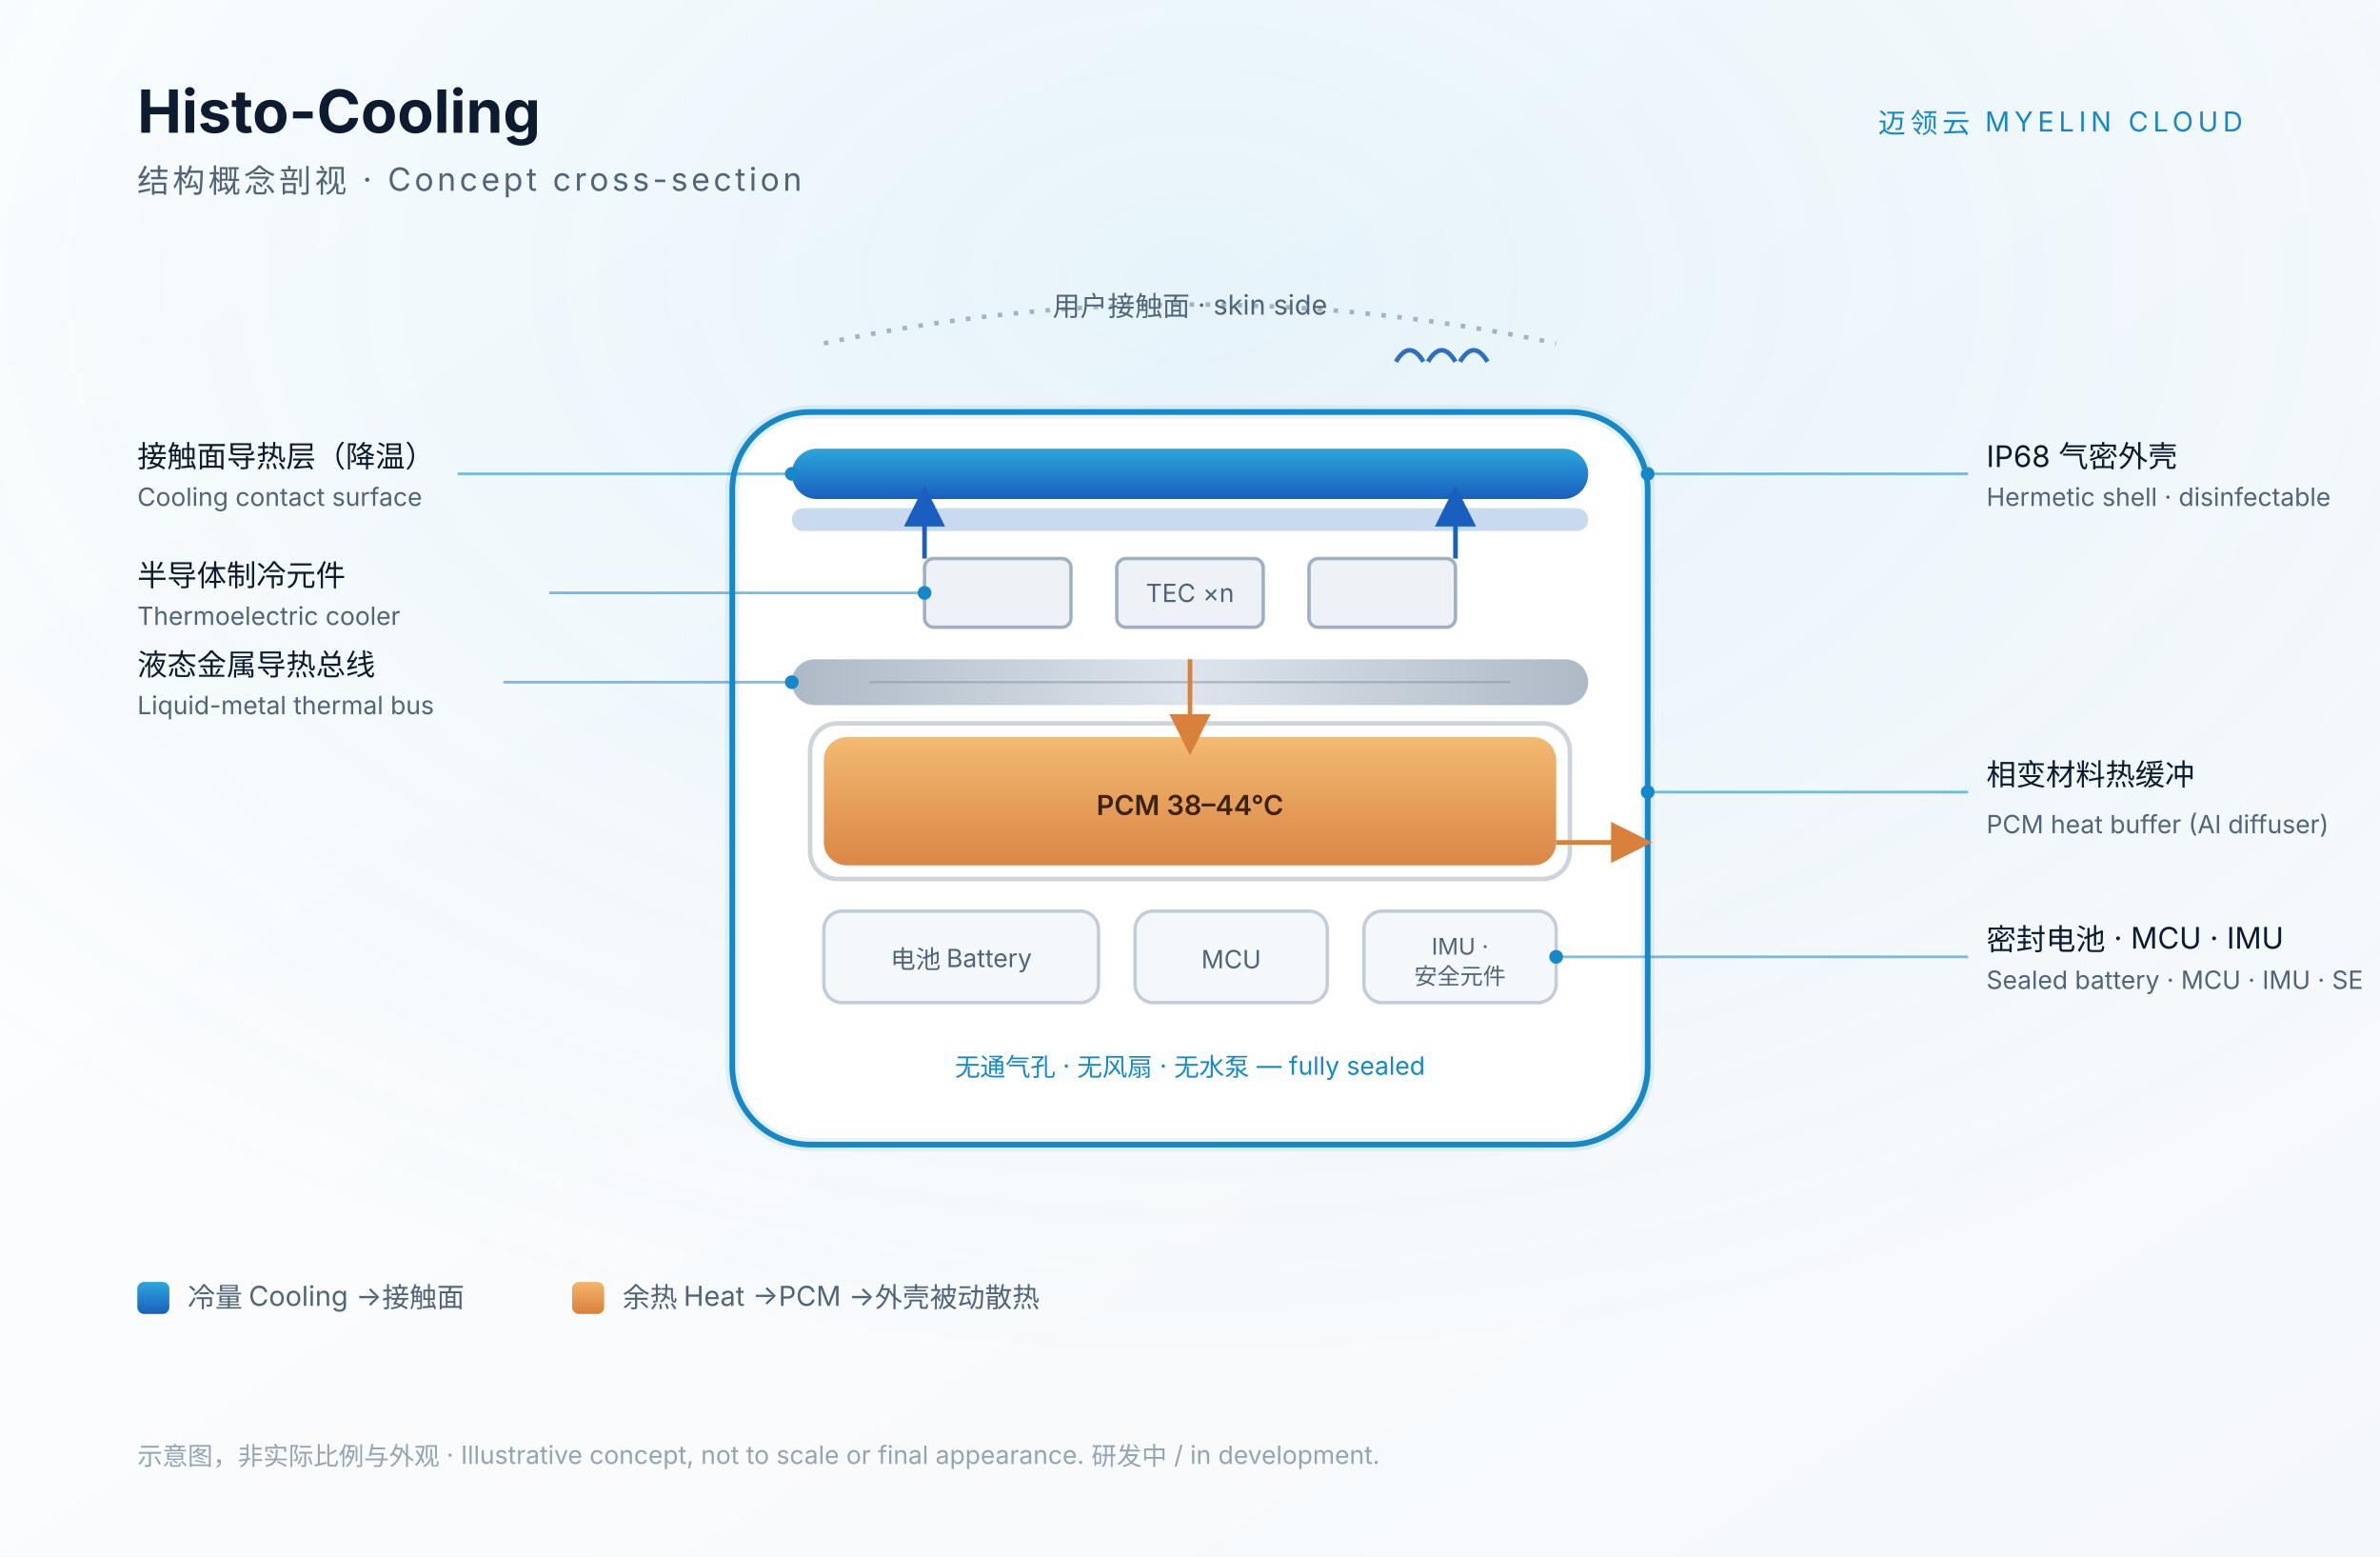
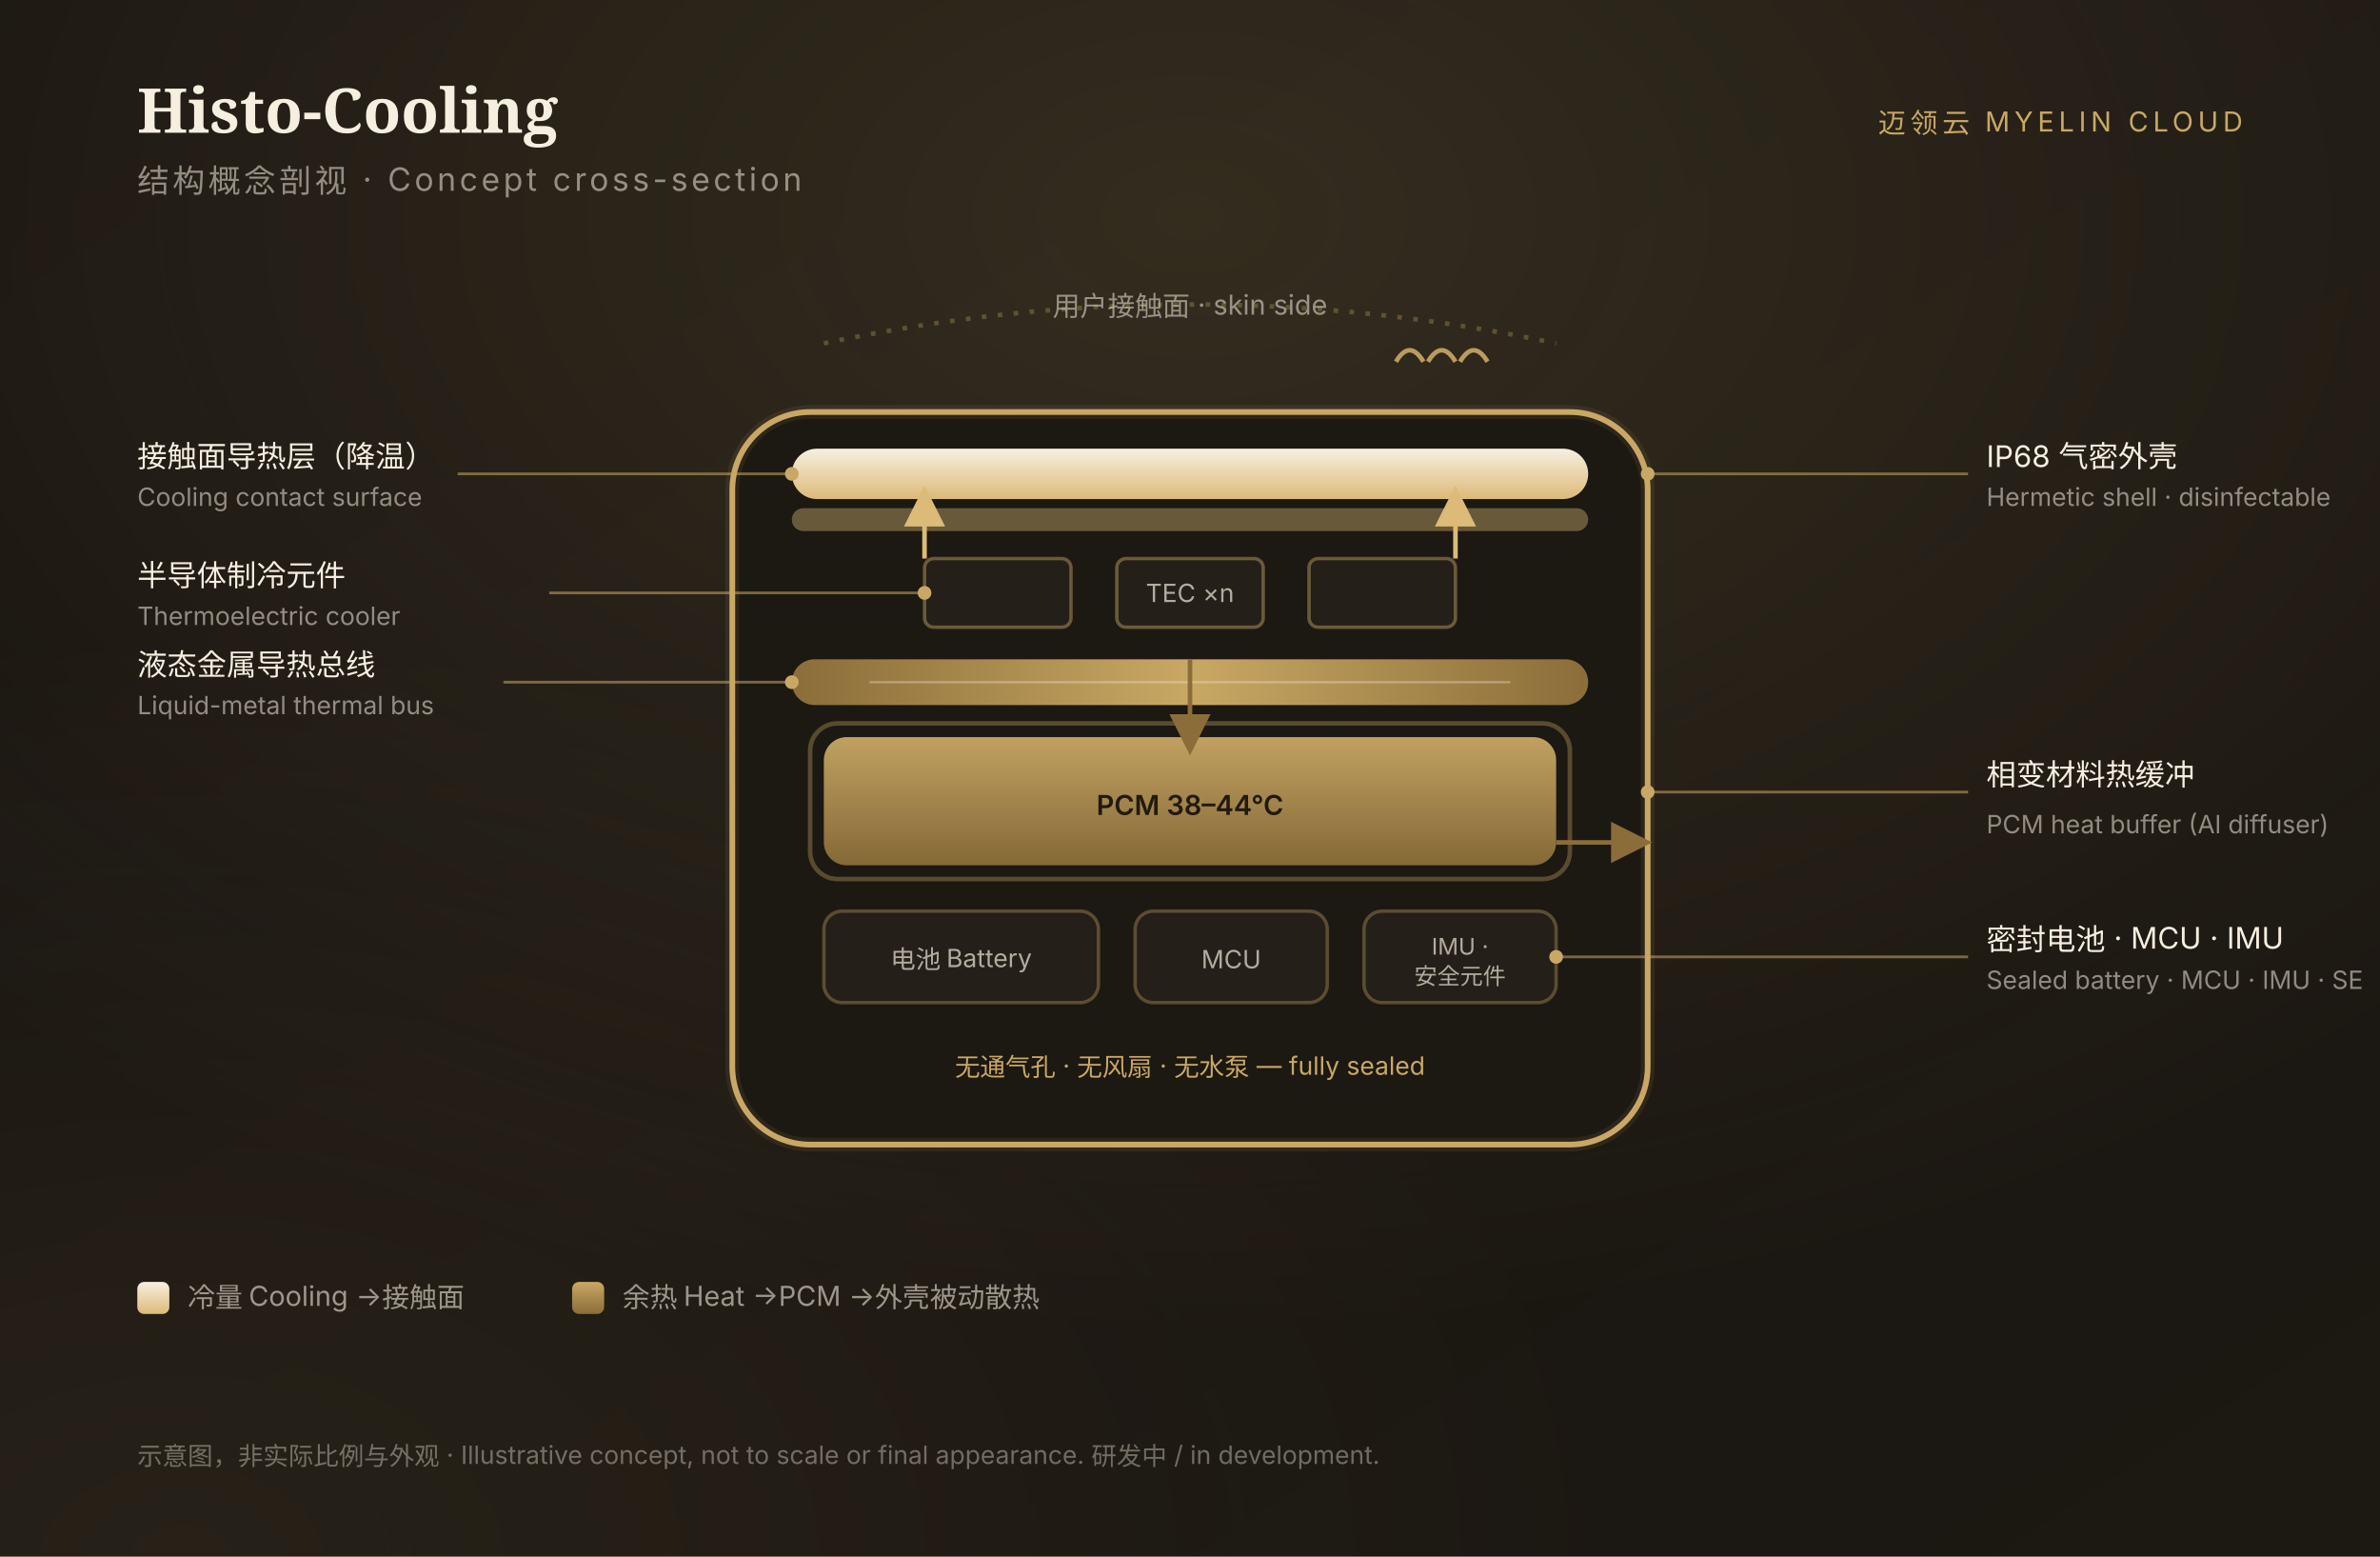
<svg xmlns="http://www.w3.org/2000/svg" viewBox="0 0 1040 680" font-family="Inter, 'PingFang SC', 'Microsoft YaHei', system-ui, sans-serif">
  <defs>
    <linearGradient id="bg" x1="0" y1="0" x2="1" y2="1">
-       <stop offset="0" stop-color="#FFFFFF" />
-       <stop offset="1" stop-color="#F5F8FB" />
+       <stop offset="0" stop-color="#161310" />
+       <stop offset="1" stop-color="#1c1812" />
    </linearGradient>
    <linearGradient id="cool" x1="0" y1="0" x2="0" y2="1">
-       <stop offset="0" stop-color="#2BA7DB" />
-       <stop offset="1" stop-color="#1A5FBF" />
+       <stop offset="0" stop-color="#f6efe0" />
+       <stop offset="1" stop-color="#dcbb78" />
    </linearGradient>
    <linearGradient id="metal" x1="0" y1="0" x2="1" y2="0">
-       <stop offset="0" stop-color="#aeb9c6" />
-       <stop offset=".5" stop-color="#dde4ec" />
-       <stop offset="1" stop-color="#aeb9c6" />
+       <stop offset="0" stop-color="#8a6d38" />
+       <stop offset=".5" stop-color="#c9a865" />
+       <stop offset="1" stop-color="#8a6d38" />
    </linearGradient>
    <linearGradient id="pcm" x1="0" y1="0" x2="0" y2="1">
-       <stop offset="0" stop-color="#F2B66B" />
-       <stop offset="1" stop-color="#D9803C" />
+       <stop offset="0" stop-color="#c9a865" />
+       <stop offset="1" stop-color="#8a6d38" />
    </linearGradient>
-     <linearGradient id="accent" x1="0" y1="0" x2="1" y2="0">
-       <stop offset="0" stop-color="#2BA7DB" />
-       <stop offset="1" stop-color="#1A5FBF" />
-     </linearGradient>
-     <radialGradient id="glow" cx="50%" cy="18%" r="70%">
-       <stop offset="0" stop-color="#2BA7DB" stop-opacity=".10" />
-       <stop offset="1" stop-color="#2BA7DB" stop-opacity="0" />
+     <radialGradient id="glow" cx="50%" cy="14%" r="72%">
+       <stop offset="0" stop-color="#c9a865" stop-opacity=".16" />
+       <stop offset="1" stop-color="#c9a865" stop-opacity="0" />
+     </radialGradient>
+     <radialGradient id="glow2" cx="8%" cy="100%" r="60%">
+       <stop offset="0" stop-color="#c9a865" stop-opacity=".08" />
+       <stop offset="1" stop-color="#c9a865" stop-opacity="0" />
    </radialGradient>
    <marker id="arrCool" markerWidth="9" markerHeight="9" refX="5" refY="4.5" orient="auto">
-       <path d="M0,0 L9,4.5 L0,9 Z" fill="#1A5FBF" />
+       <path d="M0,0 L9,4.5 L0,9 Z" fill="#dcbb78" />
    </marker>
    <marker id="arrWarm" markerWidth="9" markerHeight="9" refX="5" refY="4.5" orient="auto">
-       <path d="M0,0 L9,4.5 L0,9 Z" fill="#D9803C" />
+       <path d="M0,0 L9,4.5 L0,9 Z" fill="#8a6d38" />
    </marker>
  </defs>
  <style>
    .surface{animation:surf 3.4s ease-in-out infinite}
    .coolflow{animation:cool 2.2s ease-in-out infinite}
    .warmflow{animation:warm 2.6s ease-in-out infinite}
    .scratch{animation:scr 1.5s ease-in-out infinite}
    .glow{animation:glow 6s ease-in-out infinite}
    .d{animation-delay:.45s}
    @keyframes surf{0%,100%{opacity:.82}50%{opacity:1}}
    @keyframes cool{0%,100%{opacity:.3;transform:translateY(5px)}50%{opacity:1;transform:translateY(0)}}
    @keyframes warm{0%,100%{opacity:.3;transform:translateY(-5px)}50%{opacity:1;transform:translateY(0)}}
    @keyframes scr{0%,100%{opacity:.45}50%{opacity:1}}
    @keyframes glow{0%,100%{opacity:.6}50%{opacity:1}}
    @media (prefers-reduced-motion: reduce){
      .surface,.coolflow,.warmflow,.scratch,.glow{animation:none}
    }
  </style>
  <rect width="1040" height="680" fill="url(#bg)" />
  <rect class="glow" width="1040" height="680" fill="url(#glow)" />
-   <text x="60" y="58" fill="#0C1B30" font-size="26" font-weight="700">Histo-Cooling</text>
-   <text x="60" y="84" fill="#52647A" font-size="14" letter-spacing="1.5">结构概念剖视 · Concept cross-section</text>
-   <text x="980" y="58" fill="#1488C8" font-size="12" text-anchor="end" letter-spacing="2">迈领云 MYELIN CLOUD</text>
-   <path d="M360 150 q160 -34 320 0" fill="none" stroke="#94A4B5" stroke-width="2" stroke-dasharray="2 5" opacity=".8" />
-   <text x="520" y="138" fill="#52647A" font-size="12" text-anchor="middle">用户接触面 · skin side</text>
-   <g class="scratch" opacity=".9" stroke="#1A5FBF" stroke-width="2" fill="none">
+   <rect width="1040" height="680" fill="url(#glow2)" />
+   <text x="60" y="58" fill="#f6efe0" font-size="27" font-weight="700" font-family="'Cormorant Garamond','Songti SC',Georgia,serif">Histo-Cooling</text>
+   <text x="60" y="84" fill="rgba(239,231,216,.55)" font-size="14" letter-spacing="1.5">结构概念剖视 · Concept cross-section</text>
+   <text x="980" y="58" fill="#c9a865" font-size="12" text-anchor="end" letter-spacing="2">迈领云 MYELIN CLOUD</text>
+   <path d="M360 150 q160 -34 320 0" fill="none" stroke="rgba(201,168,101,.4)" stroke-width="2" stroke-dasharray="2 5" opacity=".8" />
+   <text x="520" y="138" fill="rgba(239,231,216,.55)" font-size="12" text-anchor="middle">用户接触面 · skin side</text>
+   <g class="scratch" opacity=".9" stroke="#c9a865" stroke-width="2" fill="none">
    <path d="M610 158 q6 -10 12 0" />
    <path d="M624 158 q6 -10 12 0" />
    <path d="M638 158 q6 -10 12 0" />
  </g>
  <g>
-     <rect x="320" y="180" width="400" height="320" rx="34" fill="#FFFFFF" stroke="#1488C8" stroke-width="2.5" />
-     <rect x="320" y="180" width="400" height="320" rx="34" fill="none" stroke="#1488C8" stroke-width="6" opacity=".10" />
+     <rect x="320" y="180" width="400" height="320" rx="34" fill="#1c1812" stroke="#c9a865" stroke-width="2.5" />
+     <rect x="320" y="180" width="400" height="320" rx="34" fill="none" stroke="#c9a865" stroke-width="6" opacity=".10" />
    <rect class="surface" x="346" y="196" width="348" height="22" rx="11" fill="url(#cool)" />
-     <rect x="346" y="222" width="348" height="10" rx="5" fill="#9cbbe0" opacity=".55" />
+     <rect x="346" y="222" width="348" height="10" rx="5" fill="#dcbb78" opacity=".4" />
    <g>
-       <rect x="404" y="244" width="64" height="30" rx="4" fill="#EEF2F6" stroke="#9fb0c2" stroke-width="1.5" />
-       <rect x="488" y="244" width="64" height="30" rx="4" fill="#EEF2F6" stroke="#9fb0c2" stroke-width="1.5" />
-       <rect x="572" y="244" width="64" height="30" rx="4" fill="#EEF2F6" stroke="#9fb0c2" stroke-width="1.5" />
+       <rect x="404" y="244" width="64" height="30" rx="4" fill="#241f18" stroke="rgba(201,168,101,.45)" stroke-width="1.5" />
+       <rect x="488" y="244" width="64" height="30" rx="4" fill="#241f18" stroke="rgba(201,168,101,.45)" stroke-width="1.5" />
+       <rect x="572" y="244" width="64" height="30" rx="4" fill="#241f18" stroke="rgba(201,168,101,.45)" stroke-width="1.5" />
    </g>
-     <text x="520" y="263" fill="#52647A" font-size="11" text-anchor="middle">TEC ×n</text>
+     <text x="520" y="263" fill="rgba(239,231,216,.7)" font-size="11" text-anchor="middle">TEC ×n</text>
    <rect x="346" y="288" width="348" height="20" rx="10" fill="url(#metal)" />
-     <g stroke="#8694a6" stroke-width="1" opacity=".55">
+     <g stroke="#efe7d8" stroke-width="1" opacity=".35">
      <line x1="380" y1="298" x2="660" y2="298" />
    </g>
    <rect x="360" y="322" width="320" height="56" rx="10" fill="url(#pcm)" opacity=".95" />
-     <rect x="354" y="316" width="332" height="68" rx="12" fill="none" stroke="#b9c2cd" stroke-width="2" opacity=".7" />
-     <text x="520" y="356" fill="#3a2410" font-size="12" font-weight="600" text-anchor="middle">PCM 38–44°C</text>
-     <rect x="360" y="398" width="120" height="40" rx="8" fill="#F5F8FB" stroke="#c2cdd9" stroke-width="1.5" />
-     <text x="420" y="423" fill="#52647A" font-size="11" text-anchor="middle">电池 Battery</text>
-     <rect x="496" y="398" width="84" height="40" rx="8" fill="#F5F8FB" stroke="#c2cdd9" stroke-width="1.5" />
-     <text x="538" y="423" fill="#52647A" font-size="11" text-anchor="middle">MCU</text>
-     <rect x="596" y="398" width="84" height="40" rx="8" fill="#F5F8FB" stroke="#c2cdd9" stroke-width="1.5" />
-     <text x="638" y="417" fill="#52647A" font-size="10" text-anchor="middle">IMU ·</text>
-     <text x="638" y="430" fill="#52647A" font-size="10" text-anchor="middle">安全元件</text>
-     <text x="520" y="470" fill="#1488C8" font-size="11" text-anchor="middle">无通气孔 · 无风扇 · 无水泵 — fully sealed</text>
-     <line class="coolflow" x1="404" y1="244" x2="404" y2="220" stroke="#1A5FBF" stroke-width="2" marker-end="url(#arrCool)" />
-     <line class="coolflow d" x1="636" y1="244" x2="636" y2="220" stroke="#1A5FBF" stroke-width="2" marker-end="url(#arrCool)" />
-     <line class="warmflow" x1="520" y1="288" x2="520" y2="322" stroke="#D9803C" stroke-width="2" marker-end="url(#arrWarm)" />
-     <line class="warmflow d" x1="680" y1="368" x2="714" y2="368" stroke="#D9803C" stroke-width="2" marker-end="url(#arrWarm)" />
+     <rect x="354" y="316" width="332" height="68" rx="12" fill="none" stroke="rgba(201,168,101,.5)" stroke-width="2" opacity=".7" />
+     <text x="520" y="356" fill="#221a0e" font-size="12" font-weight="600" text-anchor="middle">PCM 38–44°C</text>
+     <rect x="360" y="398" width="120" height="40" rx="8" fill="#241f18" stroke="rgba(201,168,101,.35)" stroke-width="1.5" />
+     <text x="420" y="423" fill="rgba(239,231,216,.7)" font-size="11" text-anchor="middle">电池 Battery</text>
+     <rect x="496" y="398" width="84" height="40" rx="8" fill="#241f18" stroke="rgba(201,168,101,.35)" stroke-width="1.5" />
+     <text x="538" y="423" fill="rgba(239,231,216,.7)" font-size="11" text-anchor="middle">MCU</text>
+     <rect x="596" y="398" width="84" height="40" rx="8" fill="#241f18" stroke="rgba(201,168,101,.35)" stroke-width="1.5" />
+     <text x="638" y="417" fill="rgba(239,231,216,.7)" font-size="10" text-anchor="middle">IMU ·</text>
+     <text x="638" y="430" fill="rgba(239,231,216,.7)" font-size="10" text-anchor="middle">安全元件</text>
+     <text x="520" y="470" fill="#c9a865" font-size="11" text-anchor="middle">无通气孔 · 无风扇 · 无水泵 — fully sealed</text>
+     <line class="coolflow" x1="404" y1="244" x2="404" y2="220" stroke="#dcbb78" stroke-width="2" marker-end="url(#arrCool)" />
+     <line class="coolflow d" x1="636" y1="244" x2="636" y2="220" stroke="#dcbb78" stroke-width="2" marker-end="url(#arrCool)" />
+     <line class="warmflow" x1="520" y1="288" x2="520" y2="322" stroke="#8a6d38" stroke-width="2" marker-end="url(#arrWarm)" />
+     <line class="warmflow d" x1="680" y1="368" x2="714" y2="368" stroke="#8a6d38" stroke-width="2" marker-end="url(#arrWarm)" />
  </g>
-   <g font-size="13" fill="#0C1B30">
-     <line x1="200" y1="207" x2="346" y2="207" stroke="#1488C8" stroke-width="1.2" opacity=".55" />
-     <circle cx="346" cy="207" r="3" fill="#1488C8" />
+   <g font-size="13" fill="#f6efe0">
+     <line x1="200" y1="207" x2="346" y2="207" stroke="#c9a865" stroke-width="1.2" opacity=".55" />
+     <circle cx="346" cy="207" r="3" fill="#c9a865" />
    <text x="60" y="204">接触面导热层（降温）</text>
-     <text x="60" y="221" fill="#52647A" font-size="11">Cooling contact surface</text>
-     <line x1="240" y1="259" x2="404" y2="259" stroke="#1488C8" stroke-width="1.2" opacity=".55" />
-     <circle cx="404" cy="259" r="3" fill="#1488C8" />
+     <text x="60" y="221" fill="rgba(239,231,216,.55)" font-size="11">Cooling contact surface</text>
+     <line x1="240" y1="259" x2="404" y2="259" stroke="#c9a865" stroke-width="1.2" opacity=".55" />
+     <circle cx="404" cy="259" r="3" fill="#c9a865" />
    <text x="60" y="256">半导体制冷元件</text>
-     <text x="60" y="273" fill="#52647A" font-size="11">Thermoelectric cooler</text>
-     <line x1="220" y1="298" x2="346" y2="298" stroke="#1488C8" stroke-width="1.2" opacity=".55" />
-     <circle cx="346" cy="298" r="3" fill="#1488C8" />
+     <text x="60" y="273" fill="rgba(239,231,216,.55)" font-size="11">Thermoelectric cooler</text>
+     <line x1="220" y1="298" x2="346" y2="298" stroke="#c9a865" stroke-width="1.2" opacity=".55" />
+     <circle cx="346" cy="298" r="3" fill="#c9a865" />
    <text x="60" y="295">液态金属导热总线</text>
-     <text x="60" y="312" fill="#52647A" font-size="11">Liquid-metal thermal bus</text>
+     <text x="60" y="312" fill="rgba(239,231,216,.55)" font-size="11">Liquid-metal thermal bus</text>
  </g>
-   <g font-size="13" fill="#0C1B30" text-anchor="start">
-     <line x1="720" y1="207" x2="860" y2="207" stroke="#1488C8" stroke-width="1.2" opacity=".55" />
-     <circle cx="720" cy="207" r="3" fill="#1488C8" />
+   <g font-size="13" fill="#f6efe0" text-anchor="start">
+     <line x1="720" y1="207" x2="860" y2="207" stroke="#c9a865" stroke-width="1.2" opacity=".55" />
+     <circle cx="720" cy="207" r="3" fill="#c9a865" />
    <text x="868" y="204">IP68 气密外壳</text>
-     <text x="868" y="221" fill="#52647A" font-size="11">Hermetic shell · disinfectable</text>
-     <line x1="720" y1="346" x2="860" y2="346" stroke="#1488C8" stroke-width="1.2" opacity=".55" />
-     <circle cx="720" cy="346" r="3" fill="#1488C8" />
+     <text x="868" y="221" fill="rgba(239,231,216,.55)" font-size="11">Hermetic shell · disinfectable</text>
+     <line x1="720" y1="346" x2="860" y2="346" stroke="#c9a865" stroke-width="1.2" opacity=".55" />
+     <circle cx="720" cy="346" r="3" fill="#c9a865" />
    <text x="868" y="343">相变材料热缓冲</text>
-     <text x="868" y="364" fill="#52647A" font-size="11">PCM heat buffer (Al diffuser)</text>
-     <line x1="680" y1="418" x2="860" y2="418" stroke="#1488C8" stroke-width="1.2" opacity=".55" />
-     <circle cx="680" cy="418" r="3" fill="#1488C8" />
+     <text x="868" y="364" fill="rgba(239,231,216,.55)" font-size="11">PCM heat buffer (Al diffuser)</text>
+     <line x1="680" y1="418" x2="860" y2="418" stroke="#c9a865" stroke-width="1.2" opacity=".55" />
+     <circle cx="680" cy="418" r="3" fill="#c9a865" />
    <text x="868" y="415">密封电池 · MCU · IMU</text>
-     <text x="868" y="432" fill="#52647A" font-size="11">Sealed battery · MCU · IMU · SE</text>
+     <text x="868" y="432" fill="rgba(239,231,216,.55)" font-size="11">Sealed battery · MCU · IMU · SE</text>
  </g>
  <g transform="translate(60,560)" font-size="12">
    <rect x="0" y="0" width="14" height="14" rx="3" fill="url(#cool)" />
-     <text x="22" y="11" fill="#52647A">冷量 Cooling →接触面</text>
+     <text x="22" y="11" fill="rgba(239,231,216,.6)">冷量 Cooling →接触面</text>
    <rect x="190" y="0" width="14" height="14" rx="3" fill="url(#pcm)" />
-     <text x="212" y="11" fill="#52647A">余热 Heat →PCM →外壳被动散热</text>
+     <text x="212" y="11" fill="rgba(239,231,216,.6)">余热 Heat →PCM →外壳被动散热</text>
  </g>
-   <text x="60" y="640" fill="#94A4B5" font-size="11">示意图，非实际比例与外观 · Illustrative concept, not to scale or final appearance. 研发中 / in development.</text>
+   <text x="60" y="640" fill="rgba(239,231,216,.4)" font-size="11">示意图，非实际比例与外观 · Illustrative concept, not to scale or final appearance. 研发中 / in development.</text>
</svg>
